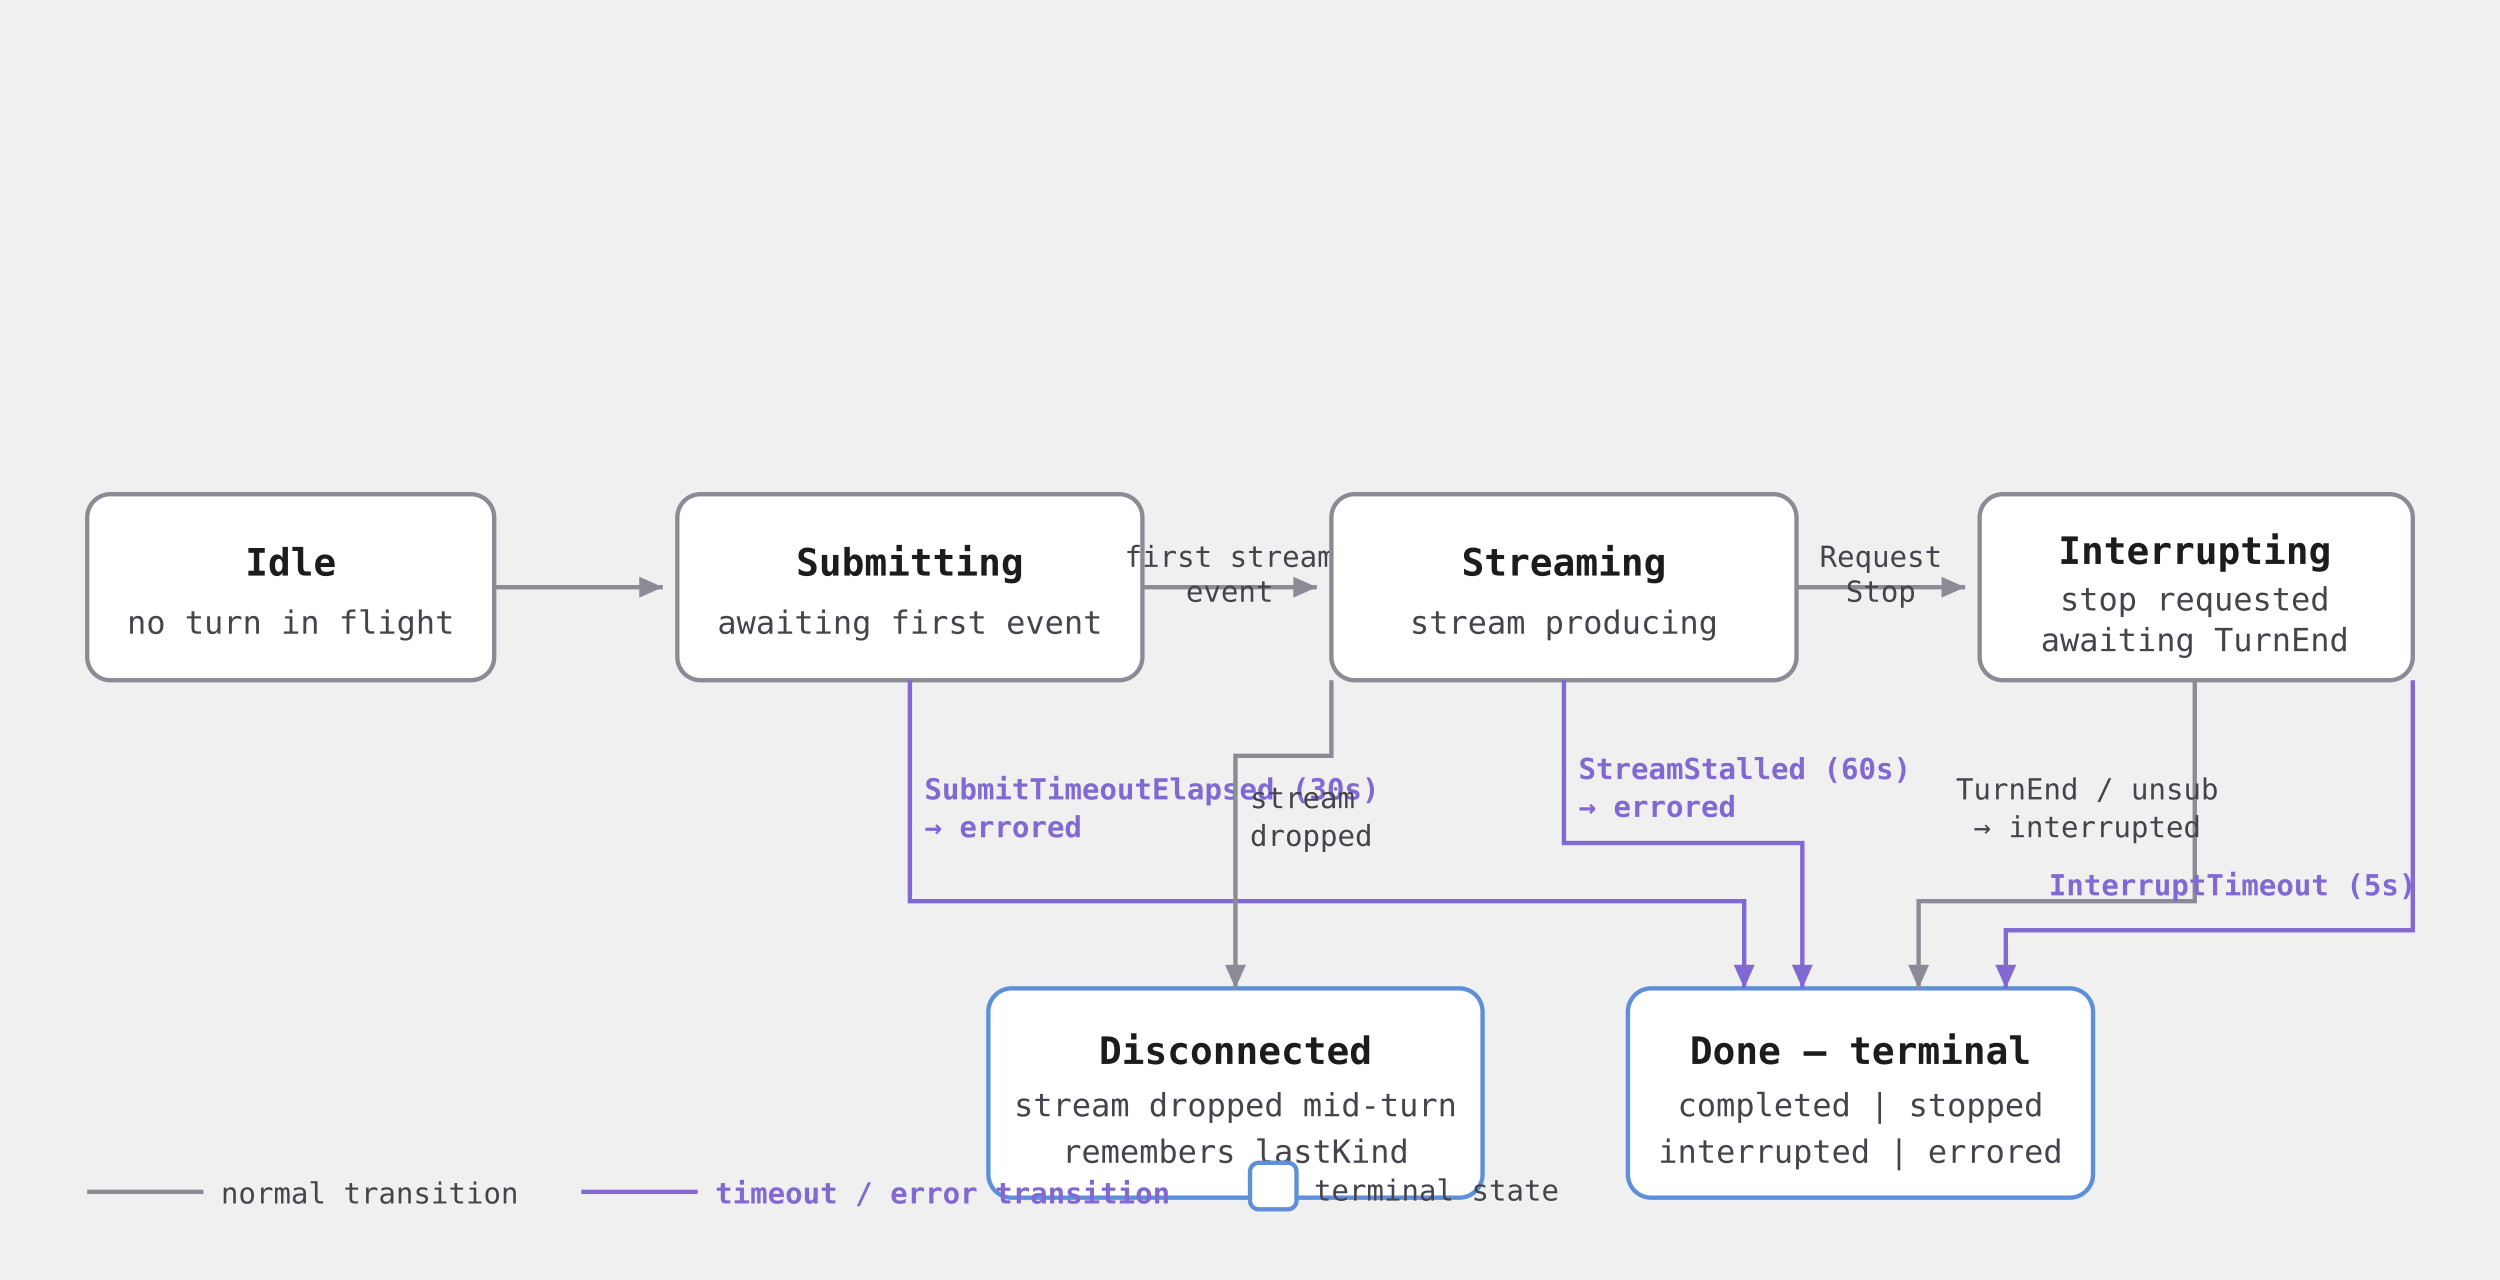
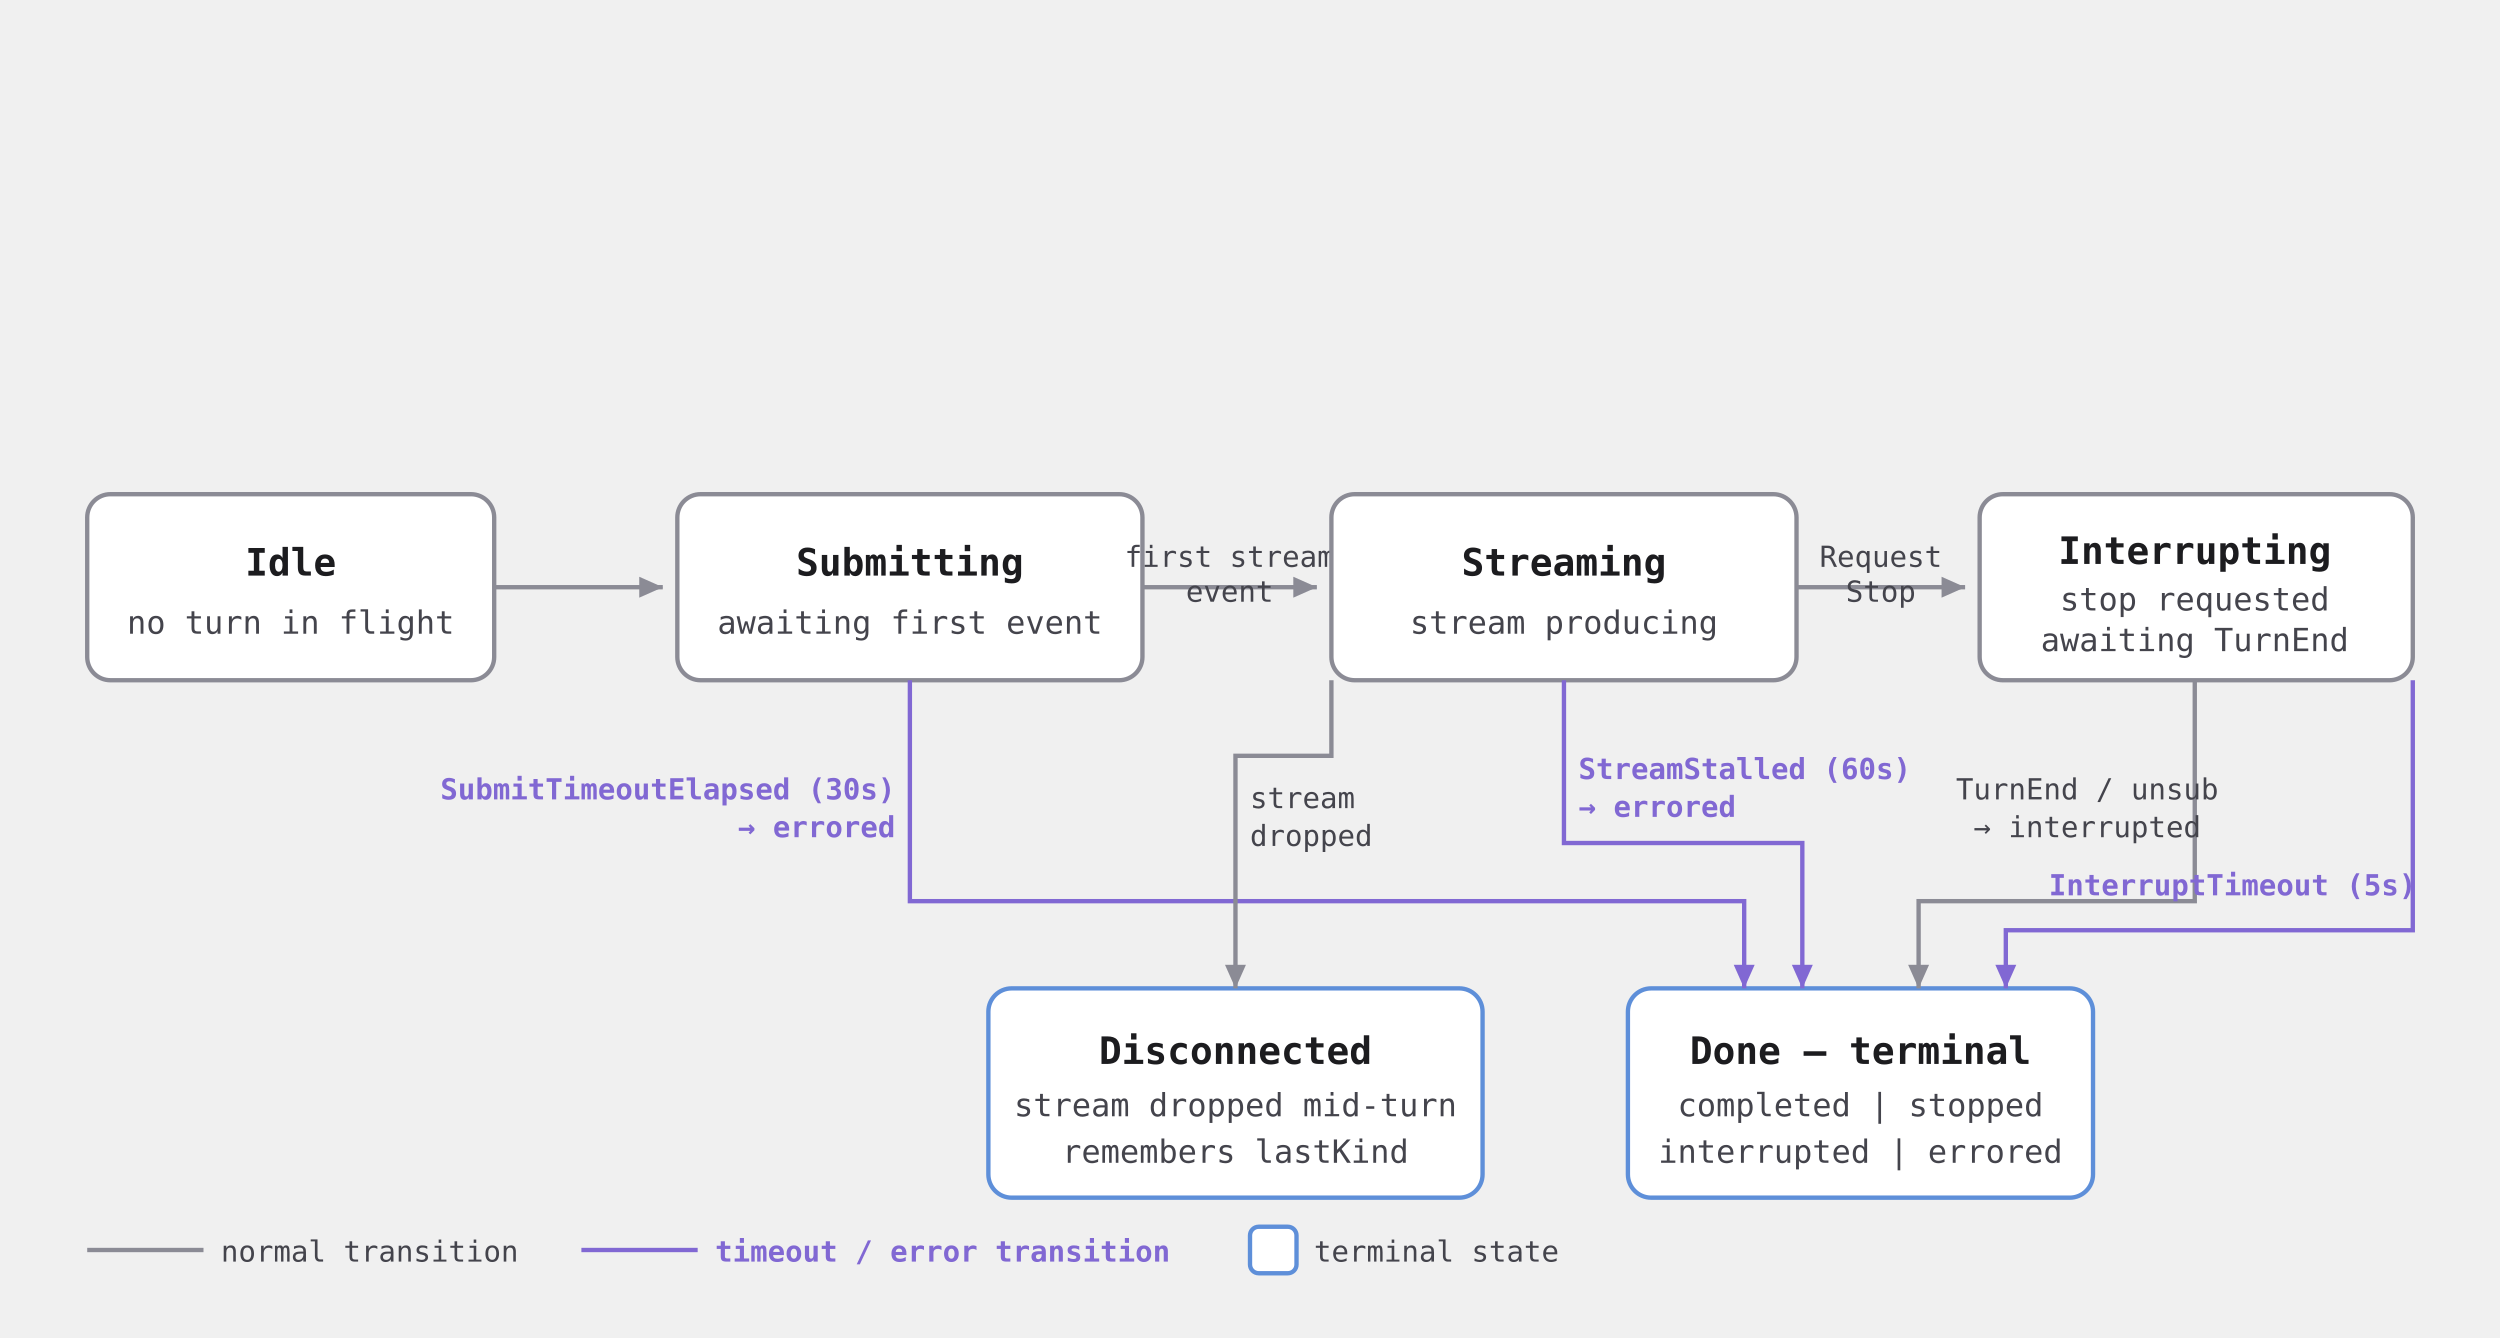
- <svg xmlns="http://www.w3.org/2000/svg" viewBox="0 0 860 440" font-family="ui-monospace, SFMono-Regular, Menlo, Consolas, monospace">
+ <svg xmlns="http://www.w3.org/2000/svg" viewBox="0 0 860 460" font-family="ui-monospace, SFMono-Regular, Menlo, Consolas, monospace">
  <defs>
    <style>
      .bp { fill: #ffffff; stroke: #8168d3; stroke-width: 1.5; }
      .bs { fill: #ffffff; stroke: #5e8fd9; stroke-width: 1.5; }
      .bg { fill: #ffffff; stroke: #8b8b95; stroke-width: 1.5; }
      .t  { font-weight: 700; font-size: 13px; fill: #1c1c1f; }
      .s  { font-size: 11px; fill: #44444c; }
      .e  { stroke: #8b8b95; stroke-width: 1.5; fill: none; }
      .ep { stroke: #8168d3; stroke-width: 1.5; fill: none; }
      .el { font-size: 10px; fill: #44444c; }
      .elp { font-size: 10px; fill: #8168d3; font-weight: 600; }
      @media (prefers-color-scheme: dark) {
        .bp, .bs, .bg { fill: #1a1a1e; }
        .t  { fill: #f0f0f5; }
        .s  { fill: #b8b8c2; }
        .e  { stroke: #6a6a78; }
        .el { fill: #b8b8c2; }
      }
    </style>
    <marker id="a" viewBox="0 0 10 10" refX="9" refY="5" markerWidth="6" markerHeight="6" orient="auto">
      <path d="M0,1 L9,5 L0,9 z" fill="#8b8b95" />
    </marker>
    <marker id="ap" viewBox="0 0 10 10" refX="9" refY="5" markerWidth="6" markerHeight="6" orient="auto">
      <path d="M0,1 L9,5 L0,9 z" fill="#8168d3" />
    </marker>
  </defs>
  <rect class="bg" x="30" y="170" width="140" height="64" rx="8" />
  <text class="t" x="100" y="198" text-anchor="middle">Idle</text>
  <text class="s" x="100" y="218" text-anchor="middle">no turn in flight</text>
  <line class="e" x1="170" y1="202" x2="228" y2="202" marker-end="url(#a)" />
  <rect class="bg" x="233" y="170" width="160" height="64" rx="8" />
  <text class="t" x="313" y="198" text-anchor="middle">Submitting</text>
  <text class="s" x="313" y="218" text-anchor="middle">awaiting first event</text>
  <line class="e" x1="393" y1="202" x2="453" y2="202" marker-end="url(#a)" />
  <text class="el" x="423" y="195" text-anchor="middle">first stream</text>
  <text class="el" x="423" y="207" text-anchor="middle">event</text>
  <rect class="bg" x="458" y="170" width="160" height="64" rx="8" />
  <text class="t" x="538" y="198" text-anchor="middle">Streaming</text>
  <text class="s" x="538" y="218" text-anchor="middle">stream producing</text>
  <line class="e" x1="618" y1="202" x2="676" y2="202" marker-end="url(#a)" />
  <text class="el" x="647" y="195" text-anchor="middle">Request</text>
  <text class="el" x="647" y="207" text-anchor="middle">Stop</text>
  <rect class="bg" x="681" y="170" width="149" height="64" rx="8" />
  <text class="t" x="755" y="194" text-anchor="middle">Interrupting</text>
  <text class="s" x="755" y="210" text-anchor="middle">stop requested</text>
  <text class="s" x="755" y="224" text-anchor="middle">awaiting TurnEnd</text>
  <rect class="bs" x="560" y="340" width="160" height="72" rx="8" />
  <text class="t" x="640" y="366" text-anchor="middle">Done — terminal</text>
  <text class="s" x="640" y="384" text-anchor="middle">completed | stopped</text>
  <text class="s" x="640" y="400" text-anchor="middle">interrupted | errored</text>
  <rect class="bs" x="340" y="340" width="170" height="72" rx="8" />
  <text class="t" x="425" y="366" text-anchor="middle">Disconnected</text>
  <text class="s" x="425" y="384" text-anchor="middle">stream dropped mid-turn</text>
  <text class="s" x="425" y="400" text-anchor="middle">remembers lastKind</text>
  <path class="ep" d="M313,234 L313,310 L600,310 L600,340" marker-end="url(#ap)" />
-   <text class="elp" x="318" y="275">SubmitTimeoutElapsed (30s)</text>
-   <text class="elp" x="318" y="288">→ errored</text>
+   <text class="elp" x="308" y="275" text-anchor="end">SubmitTimeoutElapsed (30s)</text>
+   <text class="elp" x="308" y="288" text-anchor="end">→ errored</text>
  <path class="ep" d="M538,234 L538,290 L620,290 L620,340" marker-end="url(#ap)" />
  <text class="elp" x="543" y="268">StreamStalled (60s)</text>
  <text class="elp" x="543" y="281">→ errored</text>
  <path class="e" d="M458,234 L458,260 L425,260 L425,340" marker-end="url(#a)" />
  <text class="el" x="430" y="278">stream</text>
  <text class="el" x="430" y="291">dropped</text>
  <path class="e" d="M755,234 L755,310 L660,310 L660,340" marker-end="url(#a)" />
  <text class="el" x="718" y="275" text-anchor="middle">TurnEnd / unsub</text>
  <text class="el" x="718" y="288" text-anchor="middle">→ interrupted</text>
  <path class="ep" d="M830,234 L830,320 L690,320 L690,340" marker-end="url(#ap)" />
  <text class="elp" x="768" y="308" text-anchor="middle">InterruptTimeout (5s)</text>
-   <line class="e" x1="30" y1="410" x2="70" y2="410" />
-   <text class="el" x="76" y="414">normal transition</text>
-   <line class="ep" x1="200" y1="410" x2="240" y2="410" />
-   <text class="elp" x="246" y="414">timeout / error transition</text>
-   <rect class="bs" x="430" y="400" width="16" height="16" rx="3" />
-   <text class="el" x="452" y="413">terminal state</text>
+   <line class="e" x1="30" y1="430" x2="70" y2="430" />
+   <text class="el" x="76" y="434">normal transition</text>
+   <line class="ep" x1="200" y1="430" x2="240" y2="430" />
+   <text class="elp" x="246" y="434">timeout / error transition</text>
+   <rect class="bs" x="430" y="422" width="16" height="16" rx="3" />
+   <text class="el" x="452" y="434">terminal state</text>
</svg>
